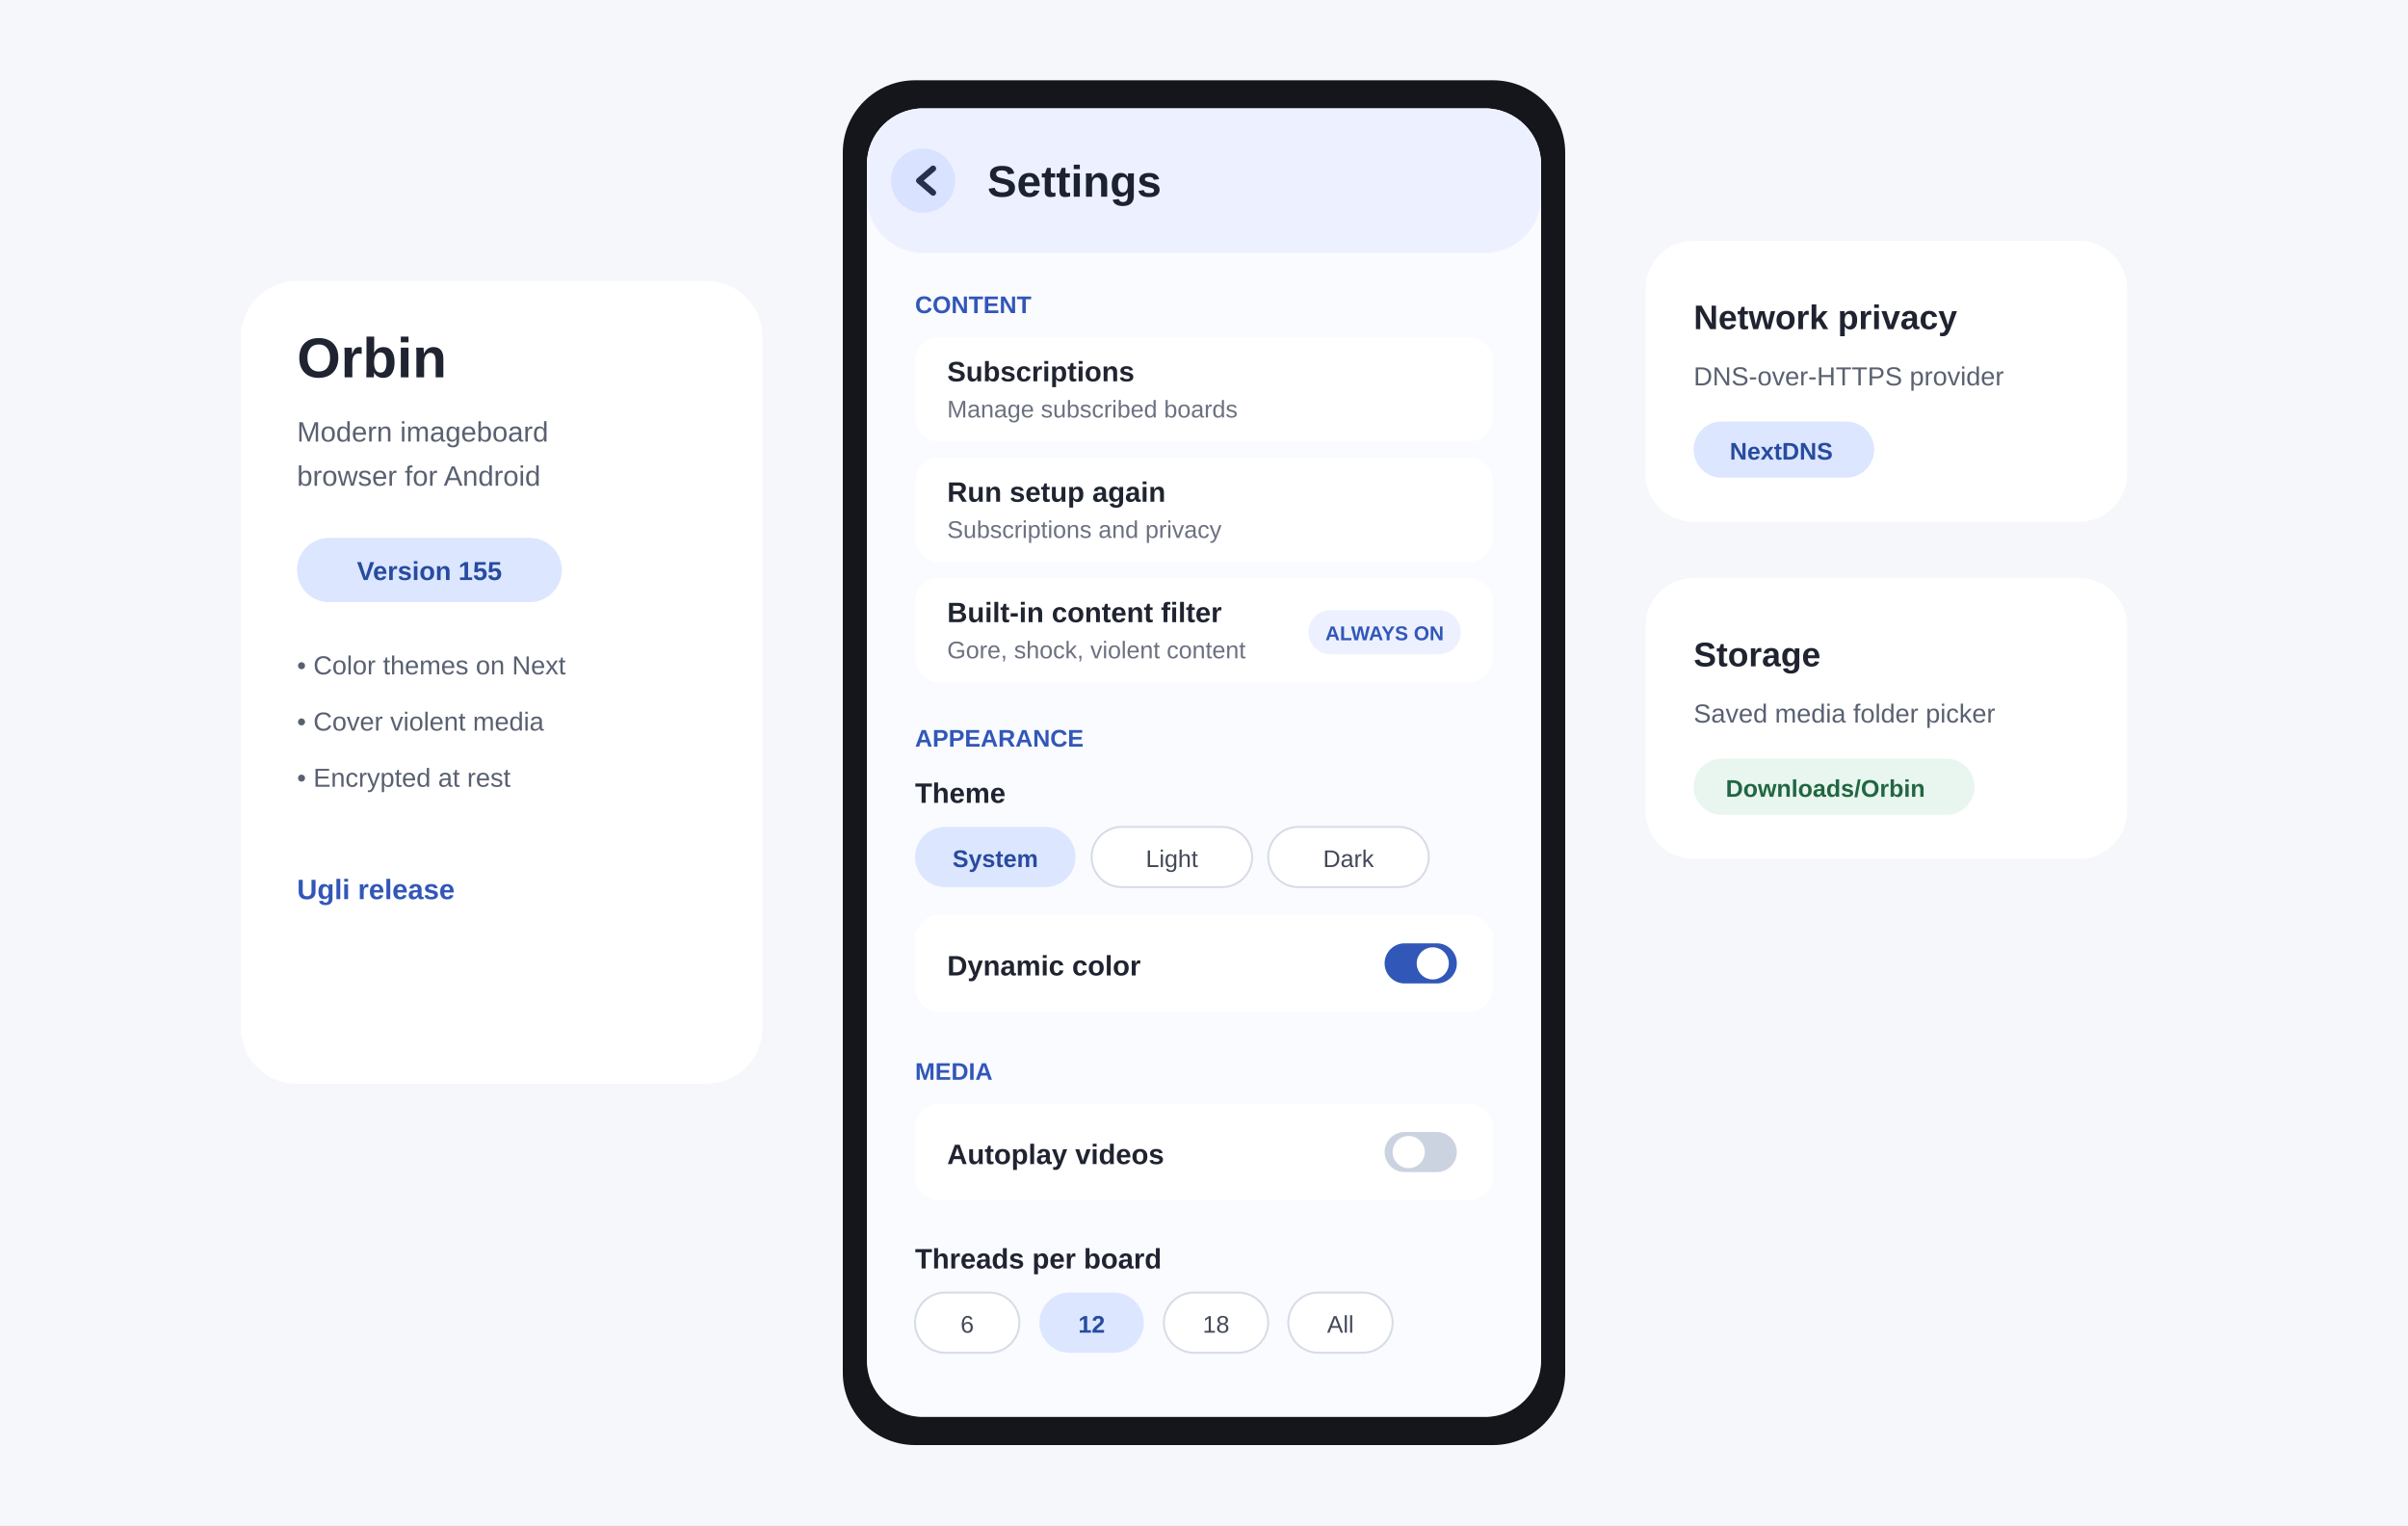
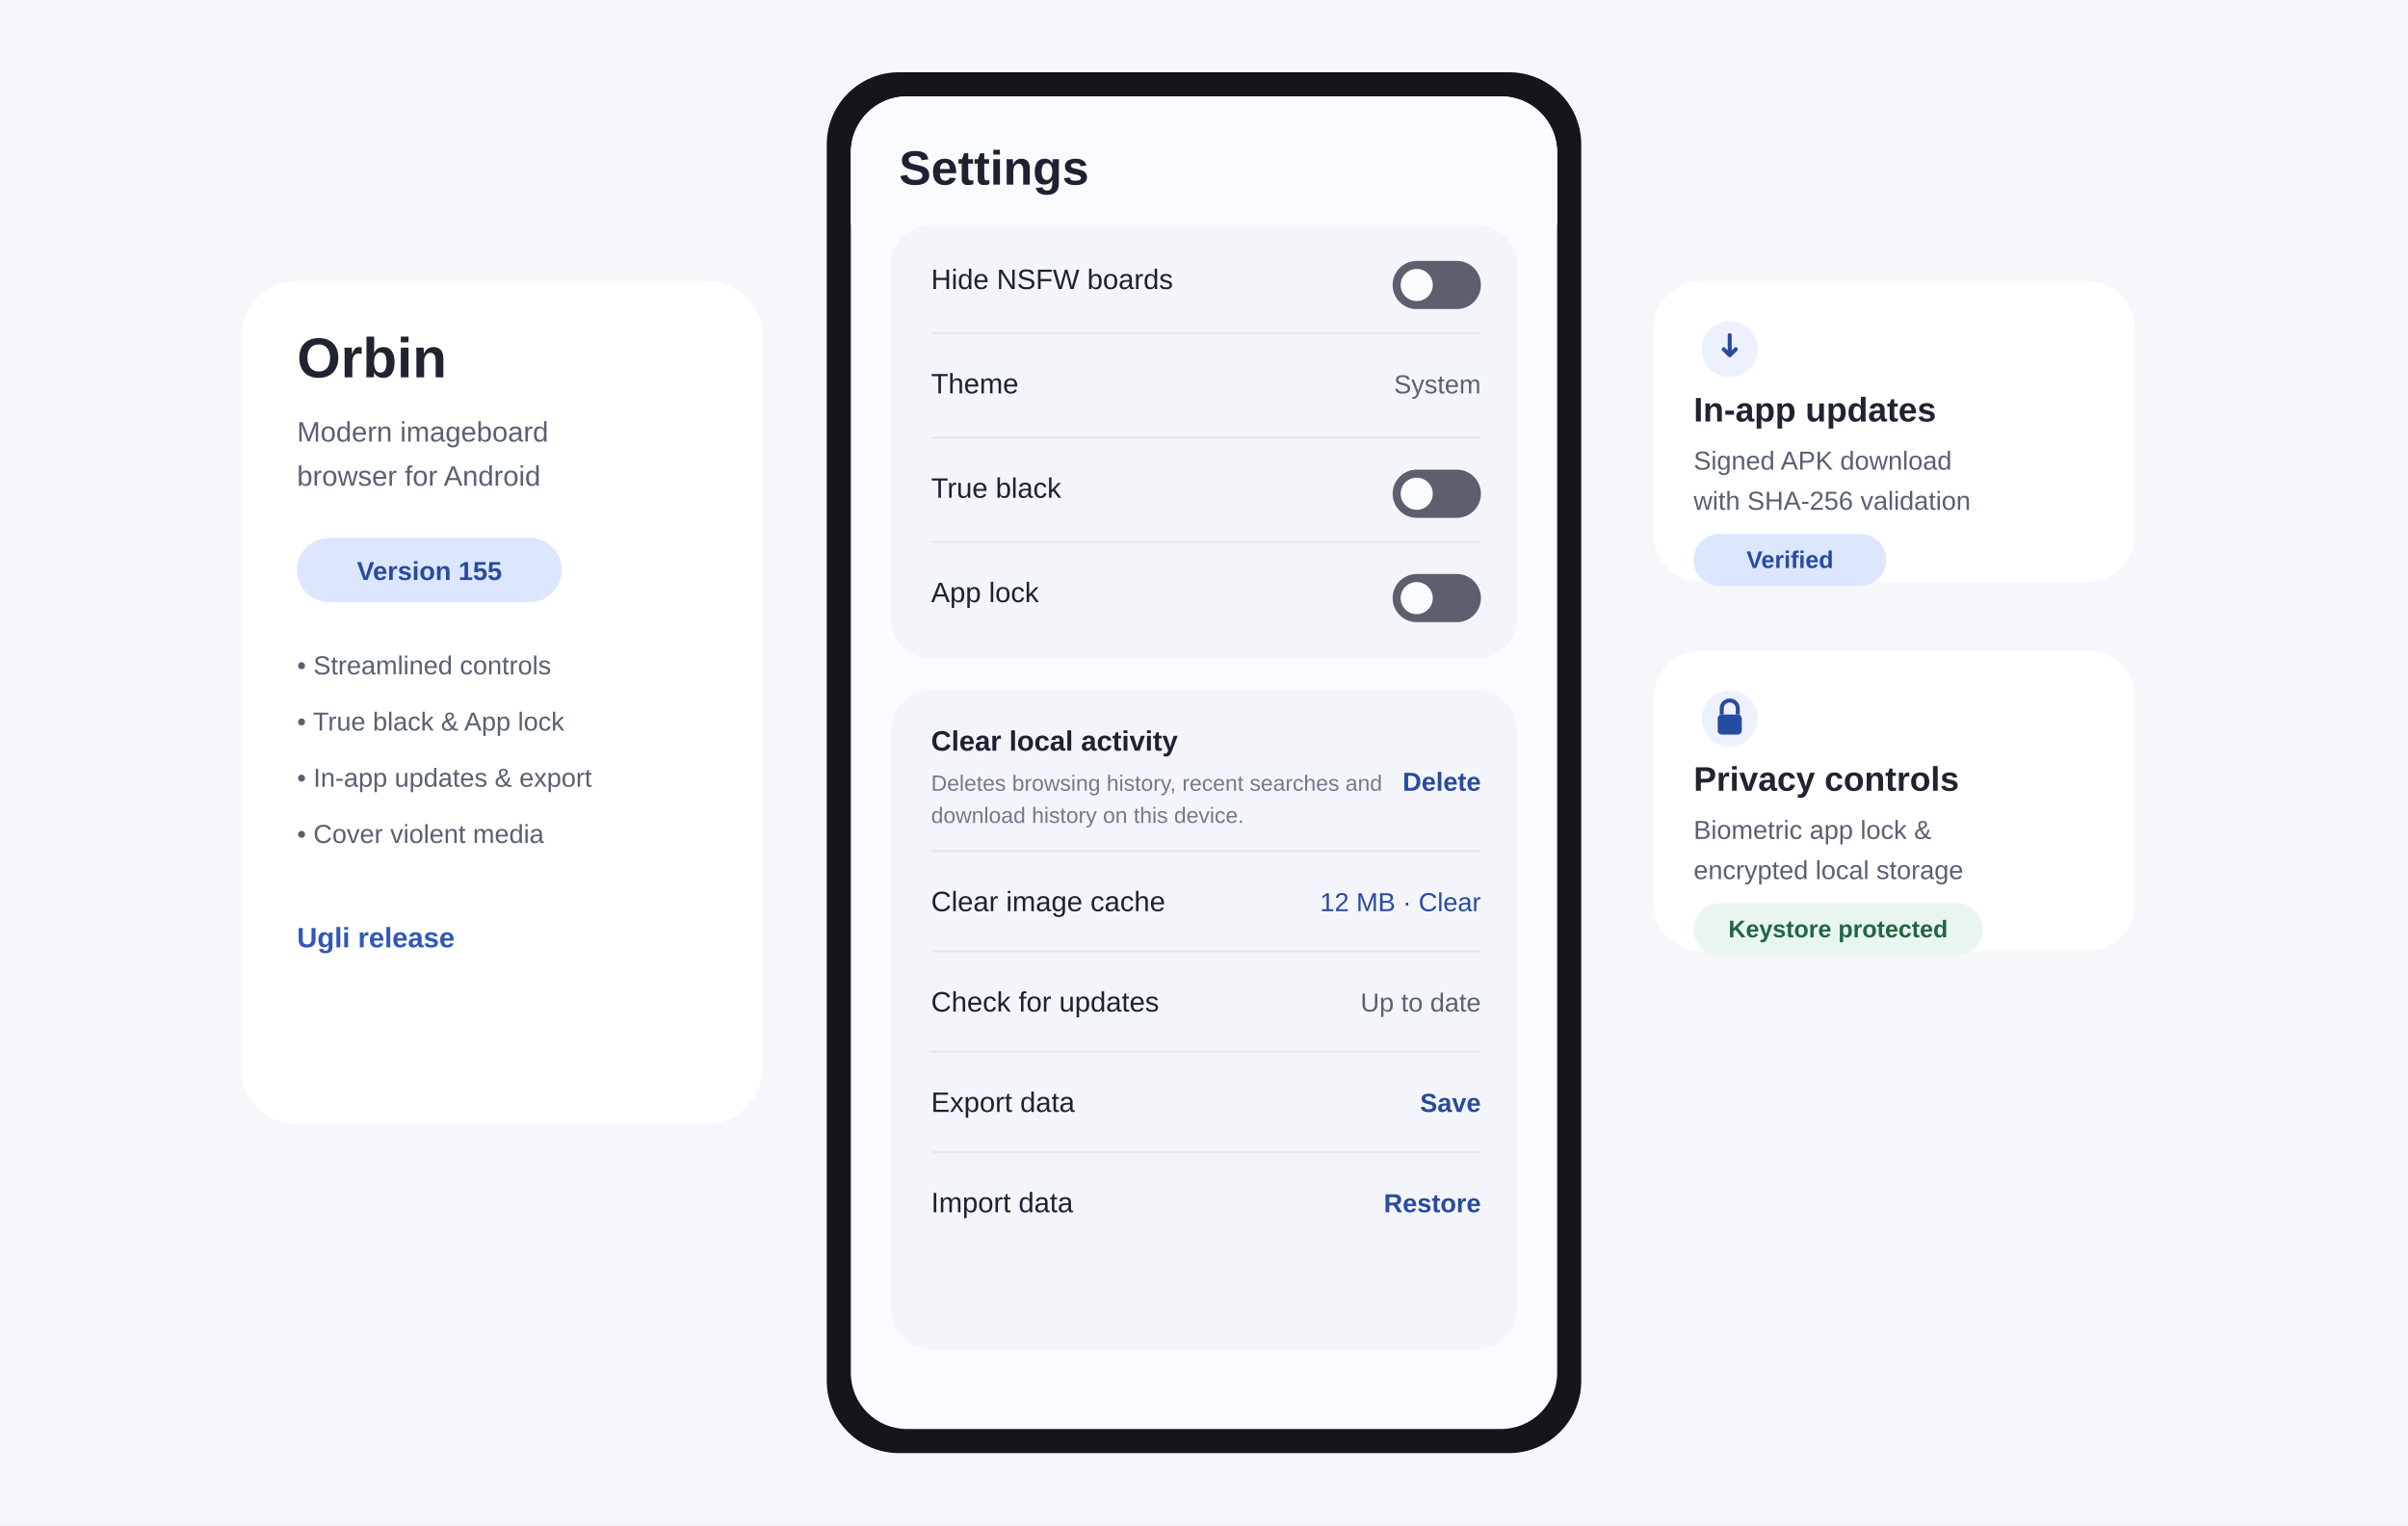
<svg xmlns="http://www.w3.org/2000/svg" width="1200" height="760" viewBox="0 0 1200 760" fill="none" role="img" aria-labelledby="title desc">
  <rect width="1200" height="760" fill="#F6F7FB" />
-   <rect x="420" y="40" width="360" height="680" rx="36" fill="#15161B" />
-   <rect x="432" y="54" width="336" height="652" rx="28" fill="#FAFBFF" />
-   <rect x="432" y="54" width="336" height="72" rx="28" fill="#EDF1FF" />
-   <circle cx="460" cy="90" r="16" fill="#D9E2FF" />
-   <path d="M465 84L458 90L465 96" stroke="#27304D" stroke-width="3" stroke-linecap="round" stroke-linejoin="round" />
-   <text x="492" y="98" font-family="Arial,sans-serif" font-size="22" font-weight="700" fill="#1D2233">Settings</text>
-   <text x="456" y="156" font-family="Arial,sans-serif" font-size="12" font-weight="700" fill="#3157B8">CONTENT</text>
-   <rect x="456" y="168" width="288" height="52" rx="12" fill="#FFFFFF" />
-   <text x="472" y="190" font-family="Arial,sans-serif" font-size="14" font-weight="700" fill="#202431">Subscriptions</text>
-   <text x="472" y="208" font-family="Arial,sans-serif" font-size="12" fill="#6B7180">Manage subscribed boards</text>
-   <rect x="456" y="228" width="288" height="52" rx="12" fill="#FFFFFF" />
-   <text x="472" y="250" font-family="Arial,sans-serif" font-size="14" font-weight="700" fill="#202431">Run setup again</text>
-   <text x="472" y="268" font-family="Arial,sans-serif" font-size="12" fill="#6B7180">Subscriptions and privacy</text>
-   <rect x="456" y="288" width="288" height="52" rx="12" fill="#FFFFFF" />
-   <text x="472" y="310" font-family="Arial,sans-serif" font-size="14" font-weight="700" fill="#202431">Built-in content filter</text>
-   <text x="472" y="328" font-family="Arial,sans-serif" font-size="12" fill="#6B7180">Gore, shock, violent content</text>
-   <rect x="652" y="304" width="76" height="22" rx="11" fill="#EDF1FF" />
-   <text x="690" y="319" text-anchor="middle" font-family="Arial,sans-serif" font-size="10" font-weight="700" fill="#3157B8">ALWAYS ON</text>
-   <text x="456" y="372" font-family="Arial,sans-serif" font-size="12" font-weight="700" fill="#3157B8">APPEARANCE</text>
-   <text x="456" y="400" font-family="Arial,sans-serif" font-size="14" font-weight="700" fill="#202431">Theme</text>
-   <rect x="456" y="412" width="80" height="30" rx="15" fill="#DCE6FF" />
-   <text x="496" y="432" text-anchor="middle" font-family="Arial,sans-serif" font-size="12" font-weight="700" fill="#274B9F">System</text>
-   <rect x="544" y="412" width="80" height="30" rx="15" fill="#FFFFFF" stroke="#D7DCE7" />
-   <text x="584" y="432" text-anchor="middle" font-family="Arial,sans-serif" font-size="12" fill="#434958">Light</text>
-   <rect x="632" y="412" width="80" height="30" rx="15" fill="#FFFFFF" stroke="#D7DCE7" />
-   <text x="672" y="432" text-anchor="middle" font-family="Arial,sans-serif" font-size="12" fill="#434958">Dark</text>
-   <rect x="456" y="456" width="288" height="48" rx="12" fill="#FFFFFF" />
-   <text x="472" y="486" font-family="Arial,sans-serif" font-size="14" font-weight="700" fill="#202431">Dynamic color</text>
-   <rect x="690" y="470" width="36" height="20" rx="10" fill="#3157B8" />
-   <circle cx="714" cy="480" r="8" fill="#FFFFFF" />
-   <text x="456" y="538" font-family="Arial,sans-serif" font-size="12" font-weight="700" fill="#3157B8">MEDIA</text>
-   <rect x="456" y="550" width="288" height="48" rx="12" fill="#FFFFFF" />
-   <text x="472" y="580" font-family="Arial,sans-serif" font-size="14" font-weight="700" fill="#202431">Autoplay videos</text>
-   <rect x="690" y="564" width="36" height="20" rx="10" fill="#CCD3E0" />
-   <circle cx="702" cy="574" r="8" fill="#FFFFFF" />
-   <text x="456" y="632" font-family="Arial,sans-serif" font-size="14" font-weight="700" fill="#202431">Threads per board</text>
-   <rect x="456" y="644" width="52" height="30" rx="15" fill="#FFFFFF" stroke="#D7DCE7" />
-   <text x="482" y="664" text-anchor="middle" font-family="Arial,sans-serif" font-size="12" fill="#434958">6</text>
-   <rect x="518" y="644" width="52" height="30" rx="15" fill="#DCE6FF" />
-   <text x="544" y="664" text-anchor="middle" font-family="Arial,sans-serif" font-size="12" font-weight="700" fill="#274B9F">12</text>
-   <rect x="580" y="644" width="52" height="30" rx="15" fill="#FFFFFF" stroke="#D7DCE7" />
-   <text x="606" y="664" text-anchor="middle" font-family="Arial,sans-serif" font-size="12" fill="#434958">18</text>
-   <rect x="642" y="644" width="52" height="30" rx="15" fill="#FFFFFF" stroke="#D7DCE7" />
-   <text x="668" y="664" text-anchor="middle" font-family="Arial,sans-serif" font-size="12" fill="#434958">All</text>
-   <rect x="820" y="120" width="240" height="140" rx="24" fill="#FFFFFF" />
-   <text x="844" y="164" font-family="Arial,sans-serif" font-size="17" font-weight="800" fill="#202431">Network privacy</text>
-   <text x="844" y="192" font-family="Arial,sans-serif" font-size="13" fill="#596171">DNS-over-HTTPS provider</text>
-   <rect x="844" y="210" width="90" height="28" rx="14" fill="#DCE6FF" />
-   <text x="862" y="229" font-family="Arial,sans-serif" font-size="12" font-weight="700" fill="#274B9F">NextDNS</text>
-   <rect x="820" y="288" width="240" height="140" rx="24" fill="#FFFFFF" />
-   <text x="844" y="332" font-family="Arial,sans-serif" font-size="17" font-weight="800" fill="#202431">Storage</text>
-   <text x="844" y="360" font-family="Arial,sans-serif" font-size="13" fill="#596171">Saved media folder picker</text>
-   <rect x="844" y="378" width="140" height="28" rx="14" fill="#E8F6EF" />
-   <text x="860" y="397" font-family="Arial,sans-serif" font-size="12" font-weight="700" fill="#226642">Downloads/Orbin</text>
-   <rect x="120" y="140" width="260" height="400" rx="28" fill="#FFFFFF" />
+   <rect x="120" y="140" width="260" height="420" rx="28" fill="#FFFFFF" />
  <text x="148" y="188" font-family="Arial,sans-serif" font-size="28" font-weight="900" fill="#202431">Orbin</text>
  <text x="148" y="220" font-family="Arial,sans-serif" font-size="14" fill="#596171">Modern imageboard</text>
  <text x="148" y="242" font-family="Arial,sans-serif" font-size="14" fill="#596171">browser for Android</text>
  <rect x="148" y="268" width="132" height="32" rx="16" fill="#DCE6FF" />
  <text x="214" y="289" text-anchor="middle" font-family="Arial,sans-serif" font-size="13" font-weight="800" fill="#274B9F">Version 155</text>
-   <text x="148" y="336" font-family="Arial,sans-serif" font-size="13" fill="#596171">• Color themes on Next</text>
-   <text x="148" y="364" font-family="Arial,sans-serif" font-size="13" fill="#596171">• Cover violent media</text>
-   <text x="148" y="392" font-family="Arial,sans-serif" font-size="13" fill="#596171">• Encrypted at rest</text>
-   <text x="148" y="448" font-family="Arial,sans-serif" font-size="14" font-weight="700" fill="#3157B8">Ugli release</text>
+   <text x="148" y="336" font-family="Arial,sans-serif" font-size="13" fill="#596171">• Streamlined controls</text>
+   <text x="148" y="364" font-family="Arial,sans-serif" font-size="13" fill="#596171">• True black &amp; App lock</text>
+   <text x="148" y="392" font-family="Arial,sans-serif" font-size="13" fill="#596171">• In-app updates &amp; export</text>
+   <text x="148" y="420" font-family="Arial,sans-serif" font-size="13" fill="#596171">• Cover violent media</text>
+   <text x="148" y="472" font-family="Arial,sans-serif" font-size="14" font-weight="700" fill="#3157B8">Ugli release</text>
+   <rect x="412" y="36" width="376" height="688" rx="36" fill="#15161B" />
+   <rect x="424" y="48" width="352" height="664" rx="28" fill="#FAFBFF" />
+   <defs>
+     <clipPath id="settings-screen-clip">
+       <rect x="424" y="48" width="352" height="664" rx="28" />
+     </clipPath>
+   </defs>
+   <g clip-path="url(#settings-screen-clip)">
+     <rect x="424" y="48" width="352" height="64" fill="#FAFBFF" />
+     <text x="448" y="92" font-family="Arial,sans-serif" font-size="24" font-weight="700" fill="#1D2233">Settings</text>
+     <rect x="444" y="112" width="312" height="216" rx="20" fill="#F4F5FA" />
+     <text x="464" y="144" font-family="Arial,sans-serif" font-size="14" font-weight="500" fill="#1D2233">Hide NSFW boards</text>
+     <rect x="694" y="130" width="44" height="24" rx="12" fill="#5C606E" />
+     <circle cx="706" cy="142" r="8" fill="#FAFBFF" />
+     <line x1="464" y1="166" x2="738" y2="166" stroke="#E4E7F0" stroke-width="1" />
+     <text x="464" y="196" font-family="Arial,sans-serif" font-size="14" font-weight="500" fill="#1D2233">Theme</text>
+     <text x="738" y="196" text-anchor="end" font-family="Arial,sans-serif" font-size="13" fill="#5A6272">System</text>
+     <line x1="464" y1="218" x2="738" y2="218" stroke="#E4E7F0" stroke-width="1" />
+     <text x="464" y="248" font-family="Arial,sans-serif" font-size="14" font-weight="500" fill="#1D2233">True black</text>
+     <rect x="694" y="234" width="44" height="24" rx="12" fill="#5C606E" />
+     <circle cx="706" cy="246" r="8" fill="#FAFBFF" />
+     <line x1="464" y1="270" x2="738" y2="270" stroke="#E4E7F0" stroke-width="1" />
+     <text x="464" y="300" font-family="Arial,sans-serif" font-size="14" font-weight="500" fill="#1D2233">App lock</text>
+     <rect x="694" y="286" width="44" height="24" rx="12" fill="#5C606E" />
+     <circle cx="706" cy="298" r="8" fill="#FAFBFF" />
+     <rect x="444" y="344" width="312" height="328" rx="20" fill="#F4F5FA" />
+     <text x="464" y="374" font-family="Arial,sans-serif" font-size="14" font-weight="600" fill="#1D2233">Clear local activity</text>
+     <text x="464" y="394" font-family="Arial,sans-serif" font-size="11" fill="#717A8C">Deletes browsing history, recent searches and</text>
+     <text x="464" y="410" font-family="Arial,sans-serif" font-size="11" fill="#717A8C">download history on this device.</text>
+     <text x="738" y="394" text-anchor="end" font-family="Arial,sans-serif" font-size="13" font-weight="600" fill="#274B9F">Delete</text>
+     <line x1="464" y1="424" x2="738" y2="424" stroke="#E4E7F0" stroke-width="1" />
+     <text x="464" y="454" font-family="Arial,sans-serif" font-size="14" font-weight="500" fill="#1D2233">Clear image cache</text>
+     <text x="738" y="454" text-anchor="end" font-family="Arial,sans-serif" font-size="13" fill="#274B9F">12 MB · Clear</text>
+     <line x1="464" y1="474" x2="738" y2="474" stroke="#E4E7F0" stroke-width="1" />
+     <text x="464" y="504" font-family="Arial,sans-serif" font-size="14" font-weight="500" fill="#1D2233">Check for updates</text>
+     <text x="738" y="504" text-anchor="end" font-family="Arial,sans-serif" font-size="13" fill="#5A6272">Up to date</text>
+     <line x1="464" y1="524" x2="738" y2="524" stroke="#E4E7F0" stroke-width="1" />
+     <text x="464" y="554" font-family="Arial,sans-serif" font-size="14" font-weight="500" fill="#1D2233">Export data</text>
+     <text x="738" y="554" text-anchor="end" font-family="Arial,sans-serif" font-size="13" font-weight="600" fill="#274B9F">Save</text>
+     <line x1="464" y1="574" x2="738" y2="574" stroke="#E4E7F0" stroke-width="1" />
+     <text x="464" y="604" font-family="Arial,sans-serif" font-size="14" font-weight="500" fill="#1D2233">Import data</text>
+     <text x="738" y="604" text-anchor="end" font-family="Arial,sans-serif" font-size="13" font-weight="600" fill="#274B9F">Restore</text>
+   </g>
+   <rect x="824" y="140" width="240" height="150" rx="24" fill="#FFFFFF" />
+   <circle cx="862" cy="174" r="14" fill="#EDF1FF" />
+   <path d="M862 167v10m-3-3l3 3 3-3" stroke="#274B9F" stroke-width="2" stroke-linecap="round" stroke-linejoin="round" />
+   <text x="844" y="210" font-family="Arial,sans-serif" font-size="17" font-weight="800" fill="#202431">In-app updates</text>
+   <text x="844" y="234" font-family="Arial,sans-serif" font-size="13" fill="#596171">Signed APK download</text>
+   <text x="844" y="254" font-family="Arial,sans-serif" font-size="13" fill="#596171">with SHA-256 validation</text>
+   <rect x="844" y="266" width="96" height="26" rx="13" fill="#DCE6FF" />
+   <text x="892" y="283" text-anchor="middle" font-family="Arial,sans-serif" font-size="12" font-weight="700" fill="#274B9F">Verified</text>
+   <rect x="824" y="324" width="240" height="150" rx="24" fill="#FFFFFF" />
+   <circle cx="862" cy="358" r="14" fill="#EDF1FF" />
+   <rect x="856" y="356" width="12" height="10" rx="2" fill="#274B9F" />
+   <path d="M858 356v-3a4 4 0 0 1 8 0v3" stroke="#274B9F" stroke-width="2" fill="none" />
+   <text x="844" y="394" font-family="Arial,sans-serif" font-size="17" font-weight="800" fill="#202431">Privacy controls</text>
+   <text x="844" y="418" font-family="Arial,sans-serif" font-size="13" fill="#596171">Biometric app lock &amp;</text>
+   <text x="844" y="438" font-family="Arial,sans-serif" font-size="13" fill="#596171">encrypted local storage</text>
+   <rect x="844" y="450" width="144" height="26" rx="13" fill="#E8F6EF" />
+   <text x="916" y="467" text-anchor="middle" font-family="Arial,sans-serif" font-size="12" font-weight="700" fill="#226642">Keystore protected</text>
</svg>
